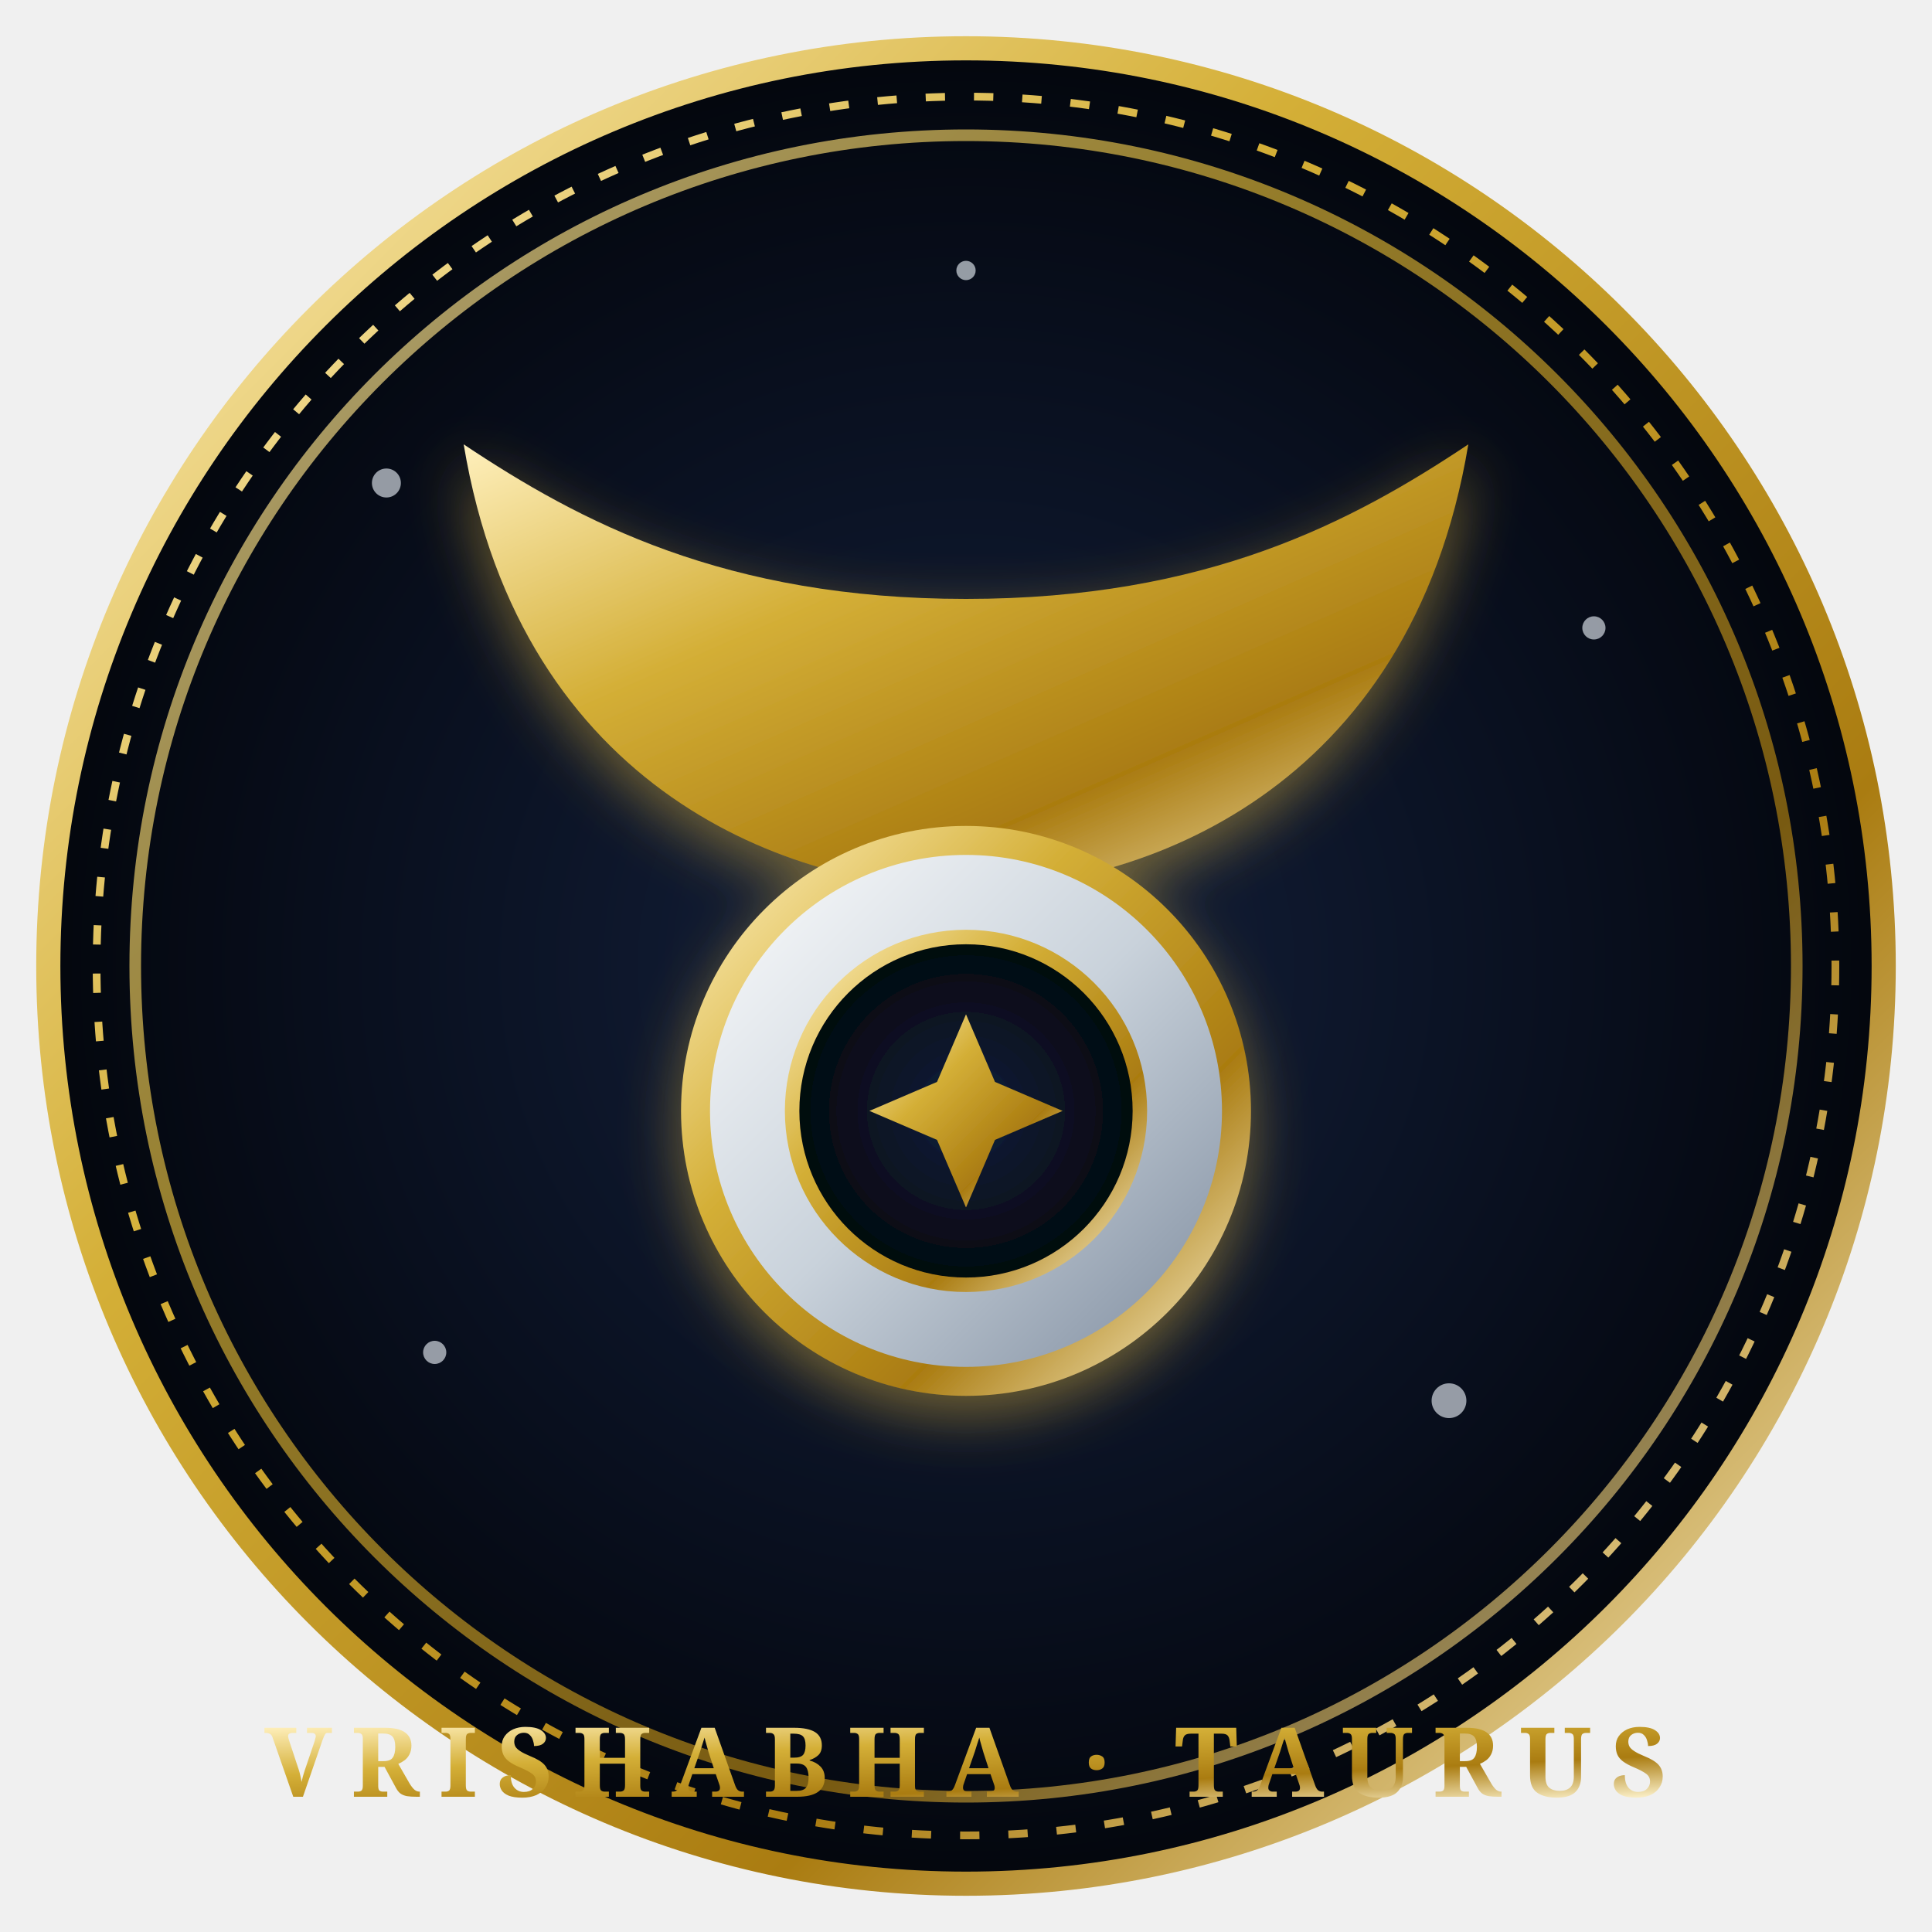
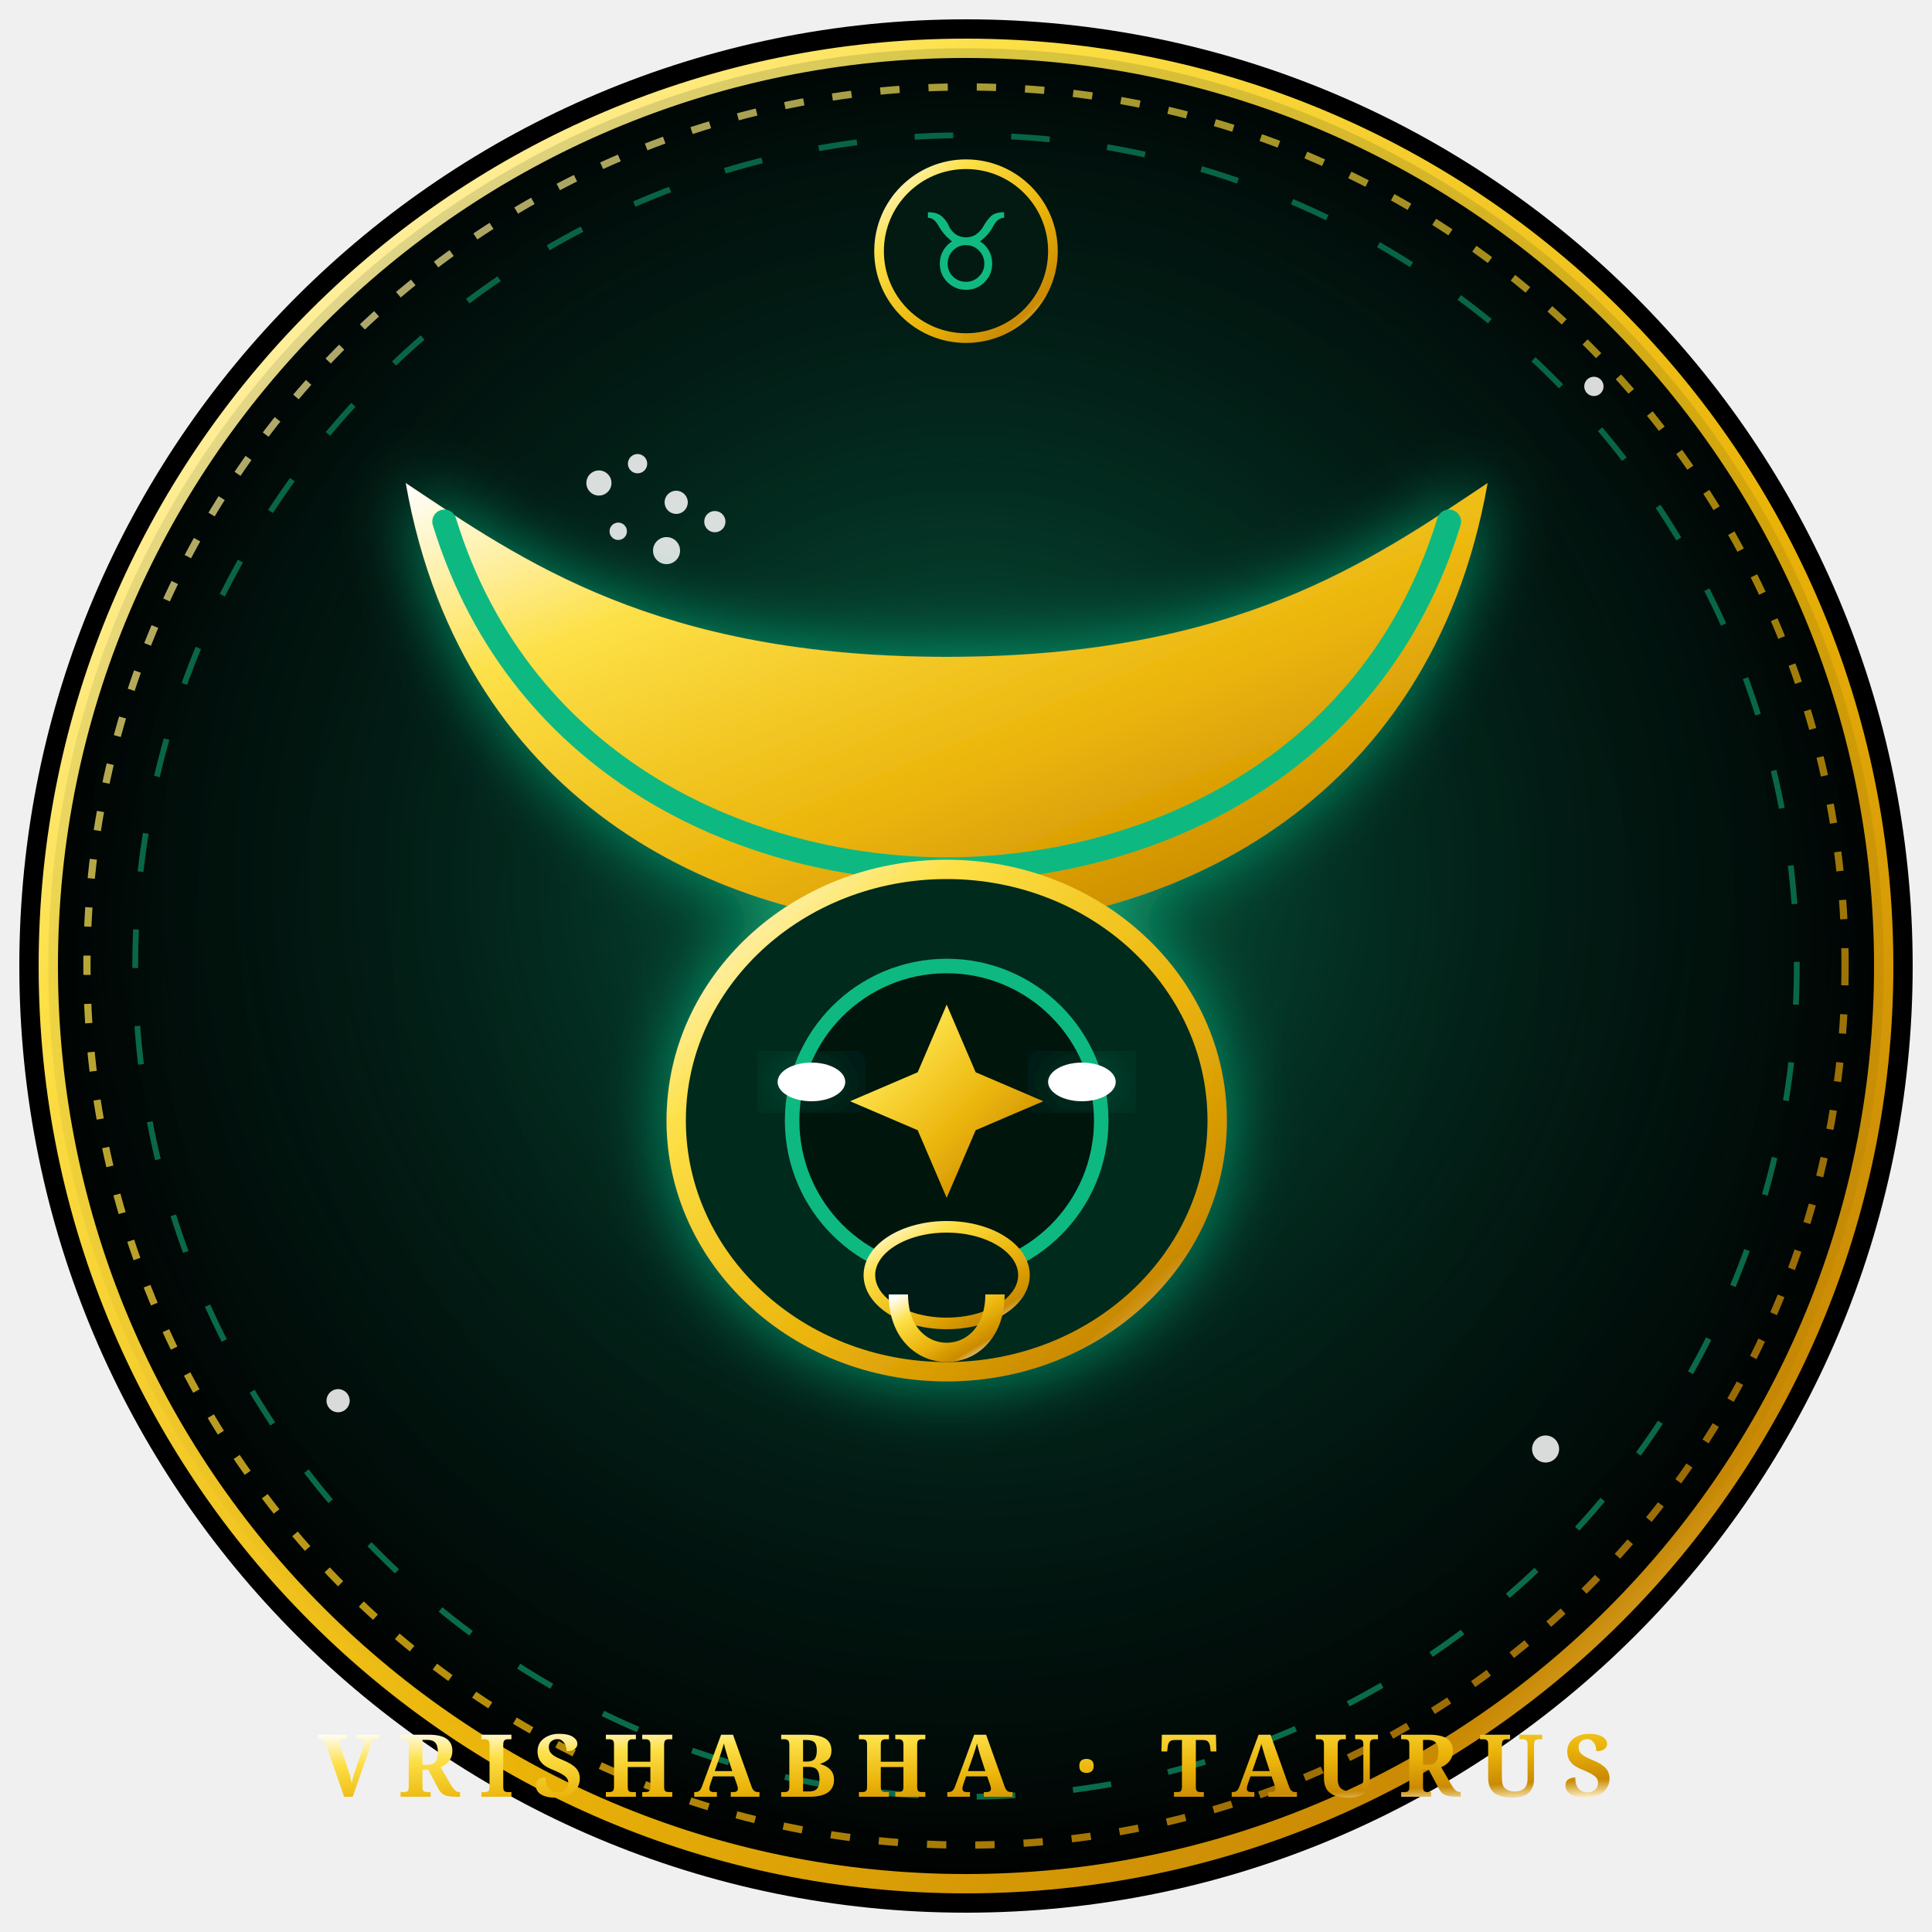
<svg xmlns="http://www.w3.org/2000/svg" viewBox="0 0 200 200" width="100%" height="100%">
  <defs>
-     <radialGradient id="bg_ta" cx="50%" cy="50%" r="50%">
-       <stop offset="0%" stop-color="#14213d" />
-       <stop offset="70%" stop-color="#080e1c" />
-       <stop offset="100%" stop-color="#03060c" />
+     <radialGradient id="bg_grad" cx="50%" cy="50%" r="50%">
+       <stop offset="0%" stop-color="#021a12" />
+       <stop offset="85%" stop-color="#010a07" />
+       <stop offset="100%" stop-color="#000000" />
    </radialGradient>
-     <linearGradient id="gold_ta" x1="0%" y1="0%" x2="100%" y2="100%">
-       <stop offset="0%" stop-color="#fff0bd" />
-       <stop offset="35%" stop-color="#d4af37" />
-       <stop offset="70%" stop-color="#aa7c11" />
-       <stop offset="100%" stop-color="#fdf3cd" />
+     <linearGradient id="gold_grad" x1="0%" y1="0%" x2="100%" y2="100%">
+       <stop offset="0%" stop-color="#ffffff" />
+       <stop offset="25%" stop-color="#fde047" />
+       <stop offset="60%" stop-color="#eab308" />
+       <stop offset="85%" stop-color="#ca8a04" />
+       <stop offset="100%" stop-color="#fff8db" />
    </linearGradient>
-     <linearGradient id="silver_ta" x1="0%" y1="0%" x2="100%" y2="100%">
-       <stop offset="0%" stop-color="#ffffff" />
-       <stop offset="50%" stop-color="#c9d2db" />
-       <stop offset="100%" stop-color="#7a889b" />
-     </linearGradient>
-     <filter id="glow_ta" x="-20%" y="-20%" width="140%" height="140%">
-       <feDropShadow dx="0" dy="2" stdDeviation="3" flood-color="#f0c242" flood-opacity="0.45" />
+     <filter id="glow" x="-30%" y="-30%" width="160%" height="160%">
+       <feGaussianBlur stdDeviation="2.5" result="blur" />
+       <feDropShadow dx="0" dy="0" stdDeviation="3.5" flood-color="#10b981" flood-opacity="0.75" />
    </filter>
  </defs>
-   <circle cx="100" cy="100" r="96" fill="url(#bg_ta)" />
-   <g fill="#e2e8f0" opacity="0.65">
-     <circle cx="40" cy="50" r="1.5" />
-     <circle cx="165" cy="65" r="1.2" />
-     <circle cx="150" cy="145" r="1.8" />
-     <circle cx="45" cy="140" r="1.2" />
-     <circle cx="100" cy="28" r="1" />
+   <circle cx="100" cy="100" r="98" fill="url(#bg_grad)" />
+   <circle cx="100" cy="100" r="95" fill="none" stroke="url(#gold_grad)" stroke-width="2" />
+   <circle cx="100" cy="100" r="91" fill="none" stroke="url(#gold_grad)" stroke-width="0.75" stroke-dasharray="2,3" opacity="0.8" />
+   <circle cx="100" cy="100" r="86" fill="none" stroke="#10b981" stroke-width="0.6" stroke-dasharray="4,6" opacity="0.6" />
+   <radialGradient id="ta_neb" cx="50%" cy="45%" r="55%">
+     <stop offset="0%" stop-color="#10b981" stop-opacity="0.5" />
+     <stop offset="40%" stop-color="#065f46" stop-opacity="0.35" />
+     <stop offset="75%" stop-color="#022c22" stop-opacity="0.2" />
+     <stop offset="100%" stop-color="#010a07" stop-opacity="0" />
+   </radialGradient>
+   <circle cx="100" cy="100" r="95" fill="url(#ta_neb)" />
+   <g fill="#fff" opacity="0.85">
+     <circle cx="62" cy="50" r="1.3" />
+     <circle cx="66" cy="48" r="1" />
+     <circle cx="70" cy="52" r="1.2" />
+     <circle cx="64" cy="55" r="0.9" />
+     <circle cx="69" cy="57" r="1.4" />
+     <circle cx="74" cy="54" r="1.1" />
+     <circle cx="165" cy="40" r="1" />
+     <circle cx="35" cy="145" r="1.2" />
+     <circle cx="160" cy="150" r="1.4" />
  </g>
-   <circle cx="100" cy="100" r="95" fill="none" stroke="url(#gold_ta)" stroke-width="2.5" />
-   <circle cx="100" cy="100" r="90" fill="none" stroke="url(#gold_ta)" stroke-width="0.8" stroke-dasharray="2,3" />
-   <circle cx="100" cy="100" r="86" fill="none" stroke="url(#gold_ta)" stroke-width="1.2" opacity="0.7" />
-   <g filter="url(#glow_ta)">
-     <path d="M48,46 C54,82 82,92 100,92 C118,92 146,82 152,46 C140,54 125,62 100,62 C75,62 60,54 48,46 Z" fill="url(#gold_ta)" />
-     <circle cx="100" cy="115" r="28" fill="url(#silver_ta)" stroke="url(#gold_ta)" stroke-width="3" />
-     <circle cx="100" cy="115" r="18" fill="url(#bg_ta)" stroke="url(#gold_ta)" stroke-width="1.5" />
-     <polygon points="100,105 103,112 110,115 103,118 100,125 97,118 90,115 97,112" fill="url(#gold_ta)" />
+   <g transform="translate(132, 72)" filter="url(#glow)">
+     <polygon points="0,-7 2,-2 7,0 2,2 0,7 -2,2 -7,0 -2,-2" fill="#fff" />
+     <circle cx="0" cy="0" r="2.5" fill="#f59e0b" />
  </g>
-   <text x="100" y="186" text-anchor="middle" font-family="'Cinzel',serif" font-size="10" font-weight="700" fill="url(#gold_ta)" letter-spacing="2">VRISHABHA · TAURUS</text>
+   <g filter="url(#glow)">
+     <path d="M42,50 C48,84 76,96 98,96 C120,96 148,84 154,50 C142,58 128,68 98,68 C68,68 54,58 42,50 Z" fill="url(#gold_grad)" />
+     <path d="M46,54 C54,80 78,90 98,90 C118,90 142,80 150,54" fill="none" stroke="#10b981" stroke-width="2.5" stroke-linecap="round" />
+     <ellipse cx="98" cy="116" rx="28" ry="26" fill="#032b1f" stroke="url(#gold_grad)" stroke-width="2" />
+     <circle cx="98" cy="116" r="16" fill="#01140e" stroke="#10b981" stroke-width="1.5" />
+     <ellipse cx="84" cy="112" rx="3.5" ry="2" fill="#fff" filter="url(#glow)" />
+     <ellipse cx="112" cy="112" rx="3.5" ry="2" fill="#fff" filter="url(#glow)" />
+     <ellipse cx="98" cy="132" rx="8" ry="5" fill="#021a12" stroke="url(#gold_grad)" stroke-width="1.2" />
+     <path d="M93,134 C93,142 103,142 103,134" fill="none" stroke="url(#gold_grad)" stroke-width="2" />
+     <polygon points="98,104 101,111 108,114 101,117 98,124 95,117 88,114 95,111" fill="url(#gold_grad)" />
+   </g>
+   <g transform="translate(100, 26)">
+     <circle cx="0" cy="0" r="9" fill="#021a12" stroke="url(#gold_grad)" stroke-width="1" />
+     <text x="0" y="4" text-anchor="middle" font-family="'Cinzel', serif" font-size="11" font-weight="700" fill="#10b981">♉</text>
+   </g>
+   <text x="100" y="186" text-anchor="middle" font-family="'Cinzel', 'Marcellus', serif" font-size="9" font-weight="700" fill="url(#gold_grad)" letter-spacing="2">VRISHABHA · TAURUS</text>
</svg>
